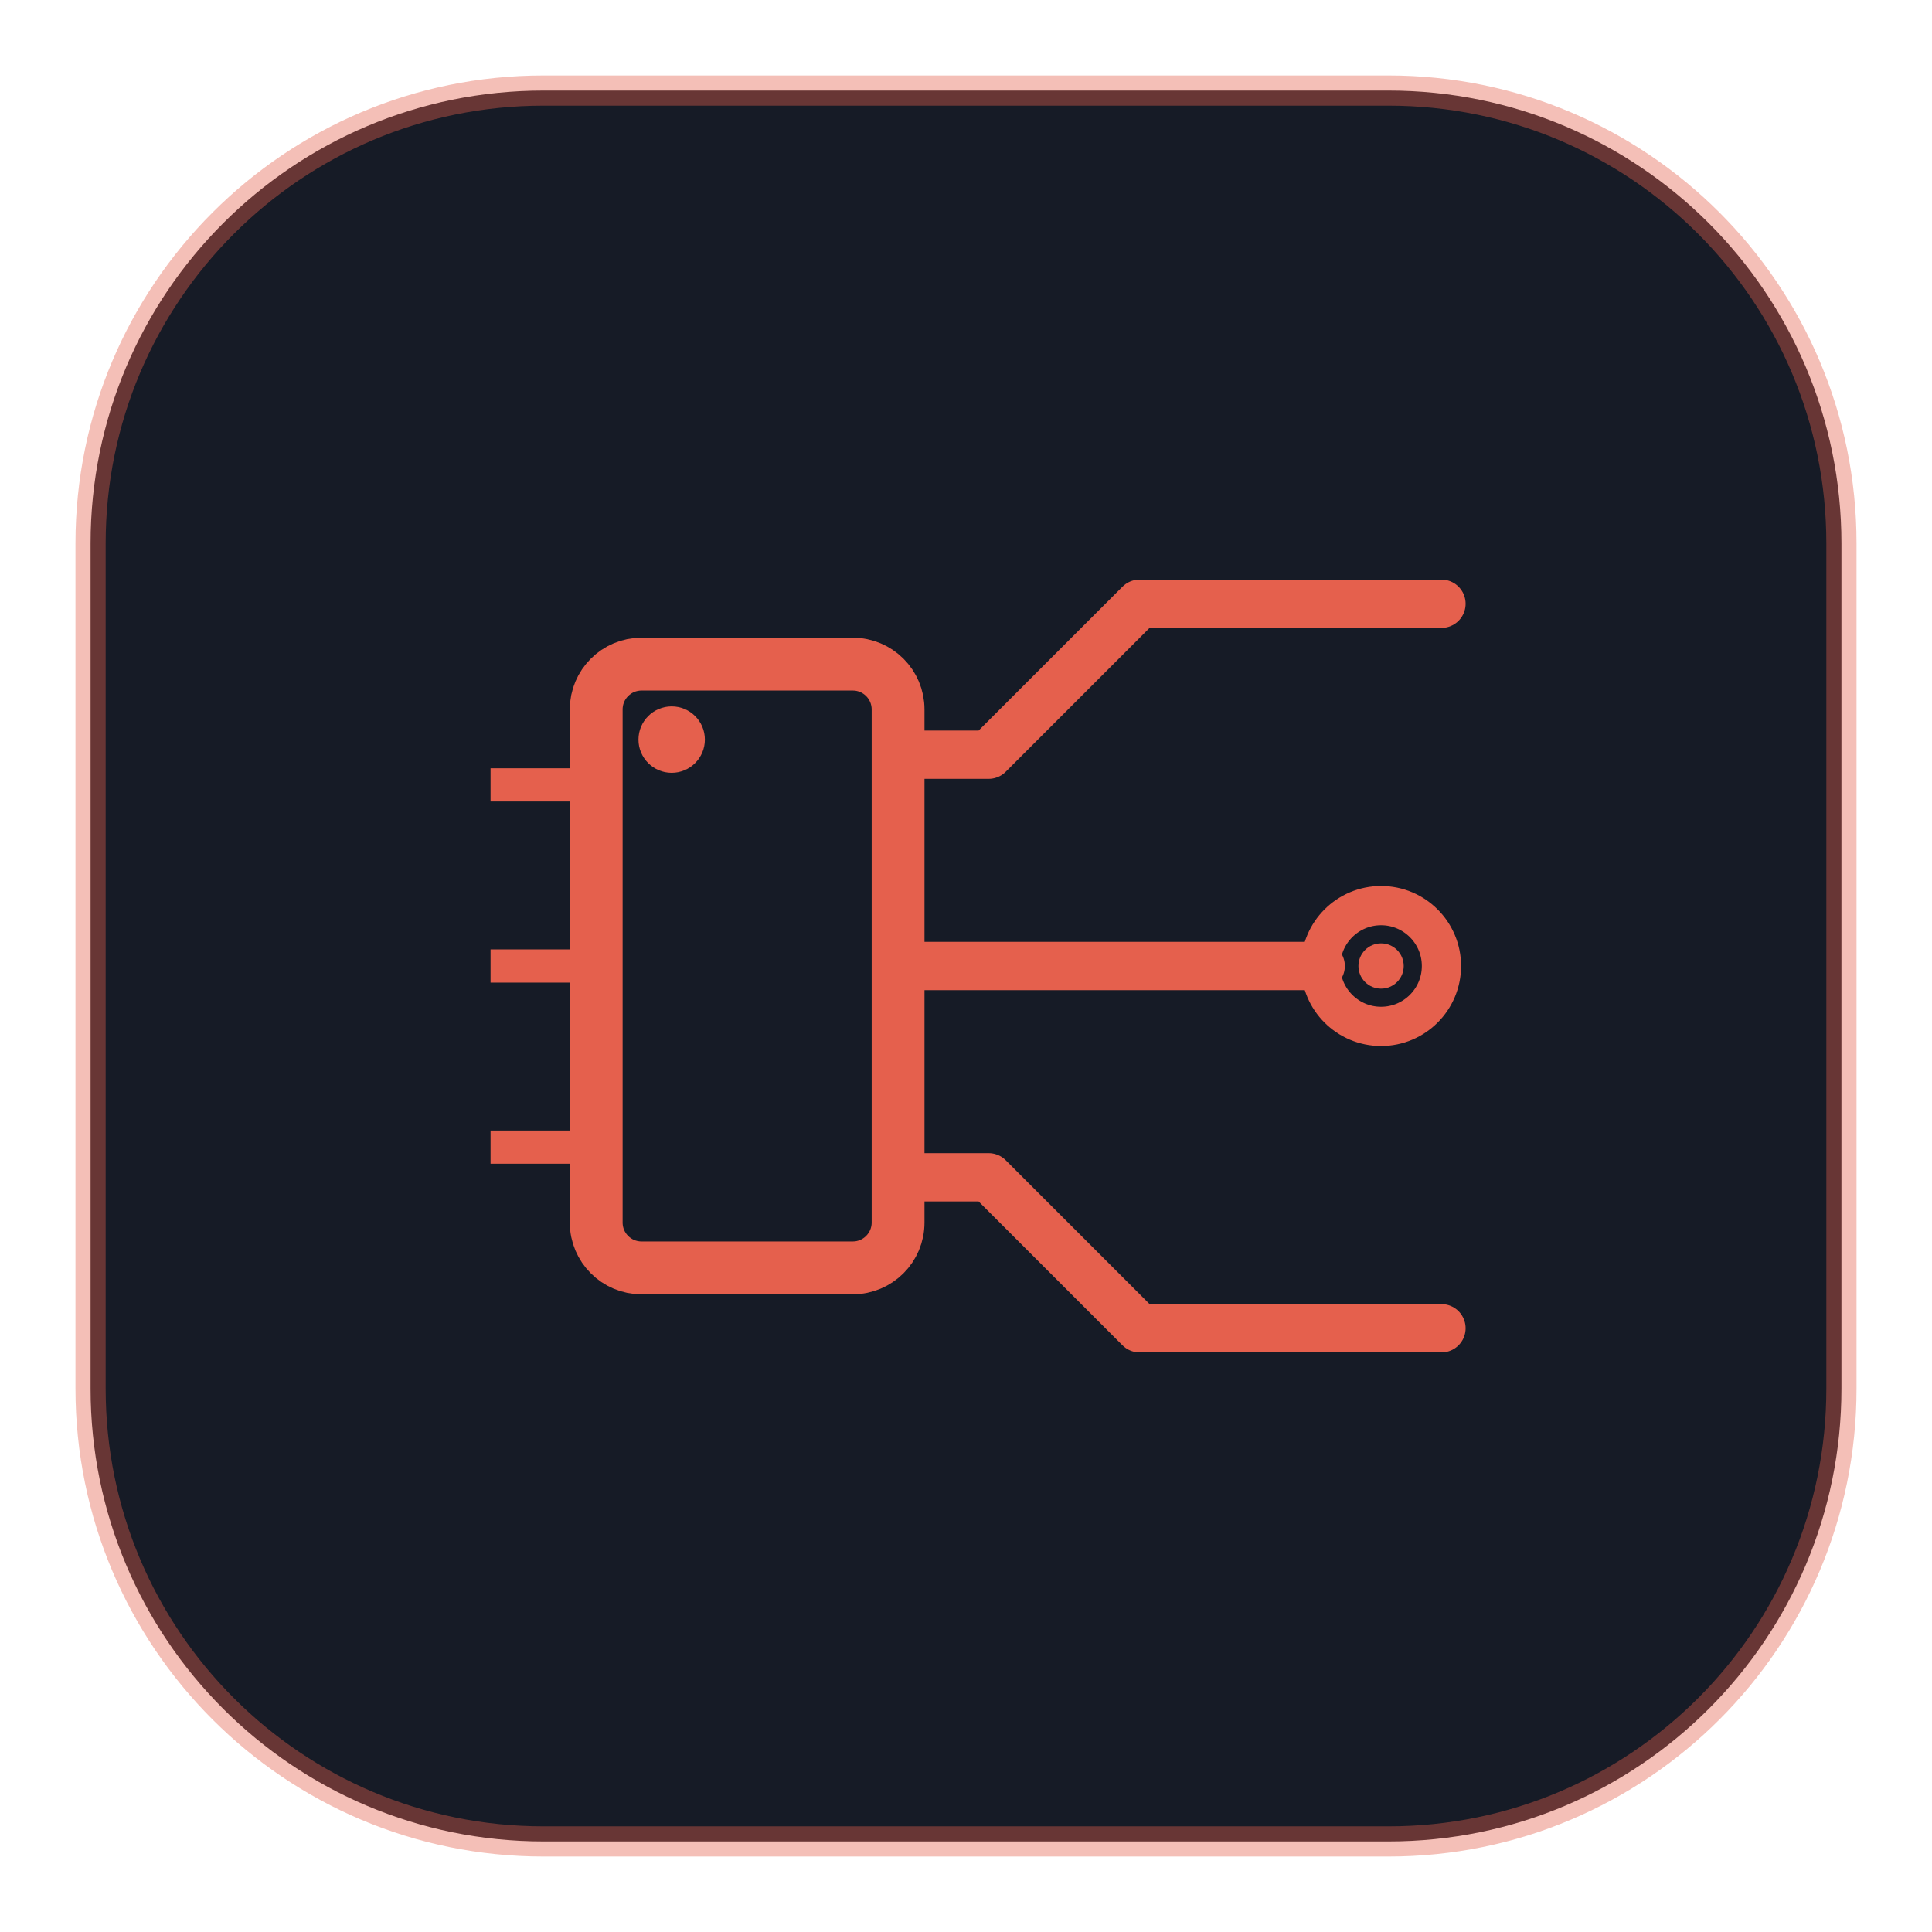
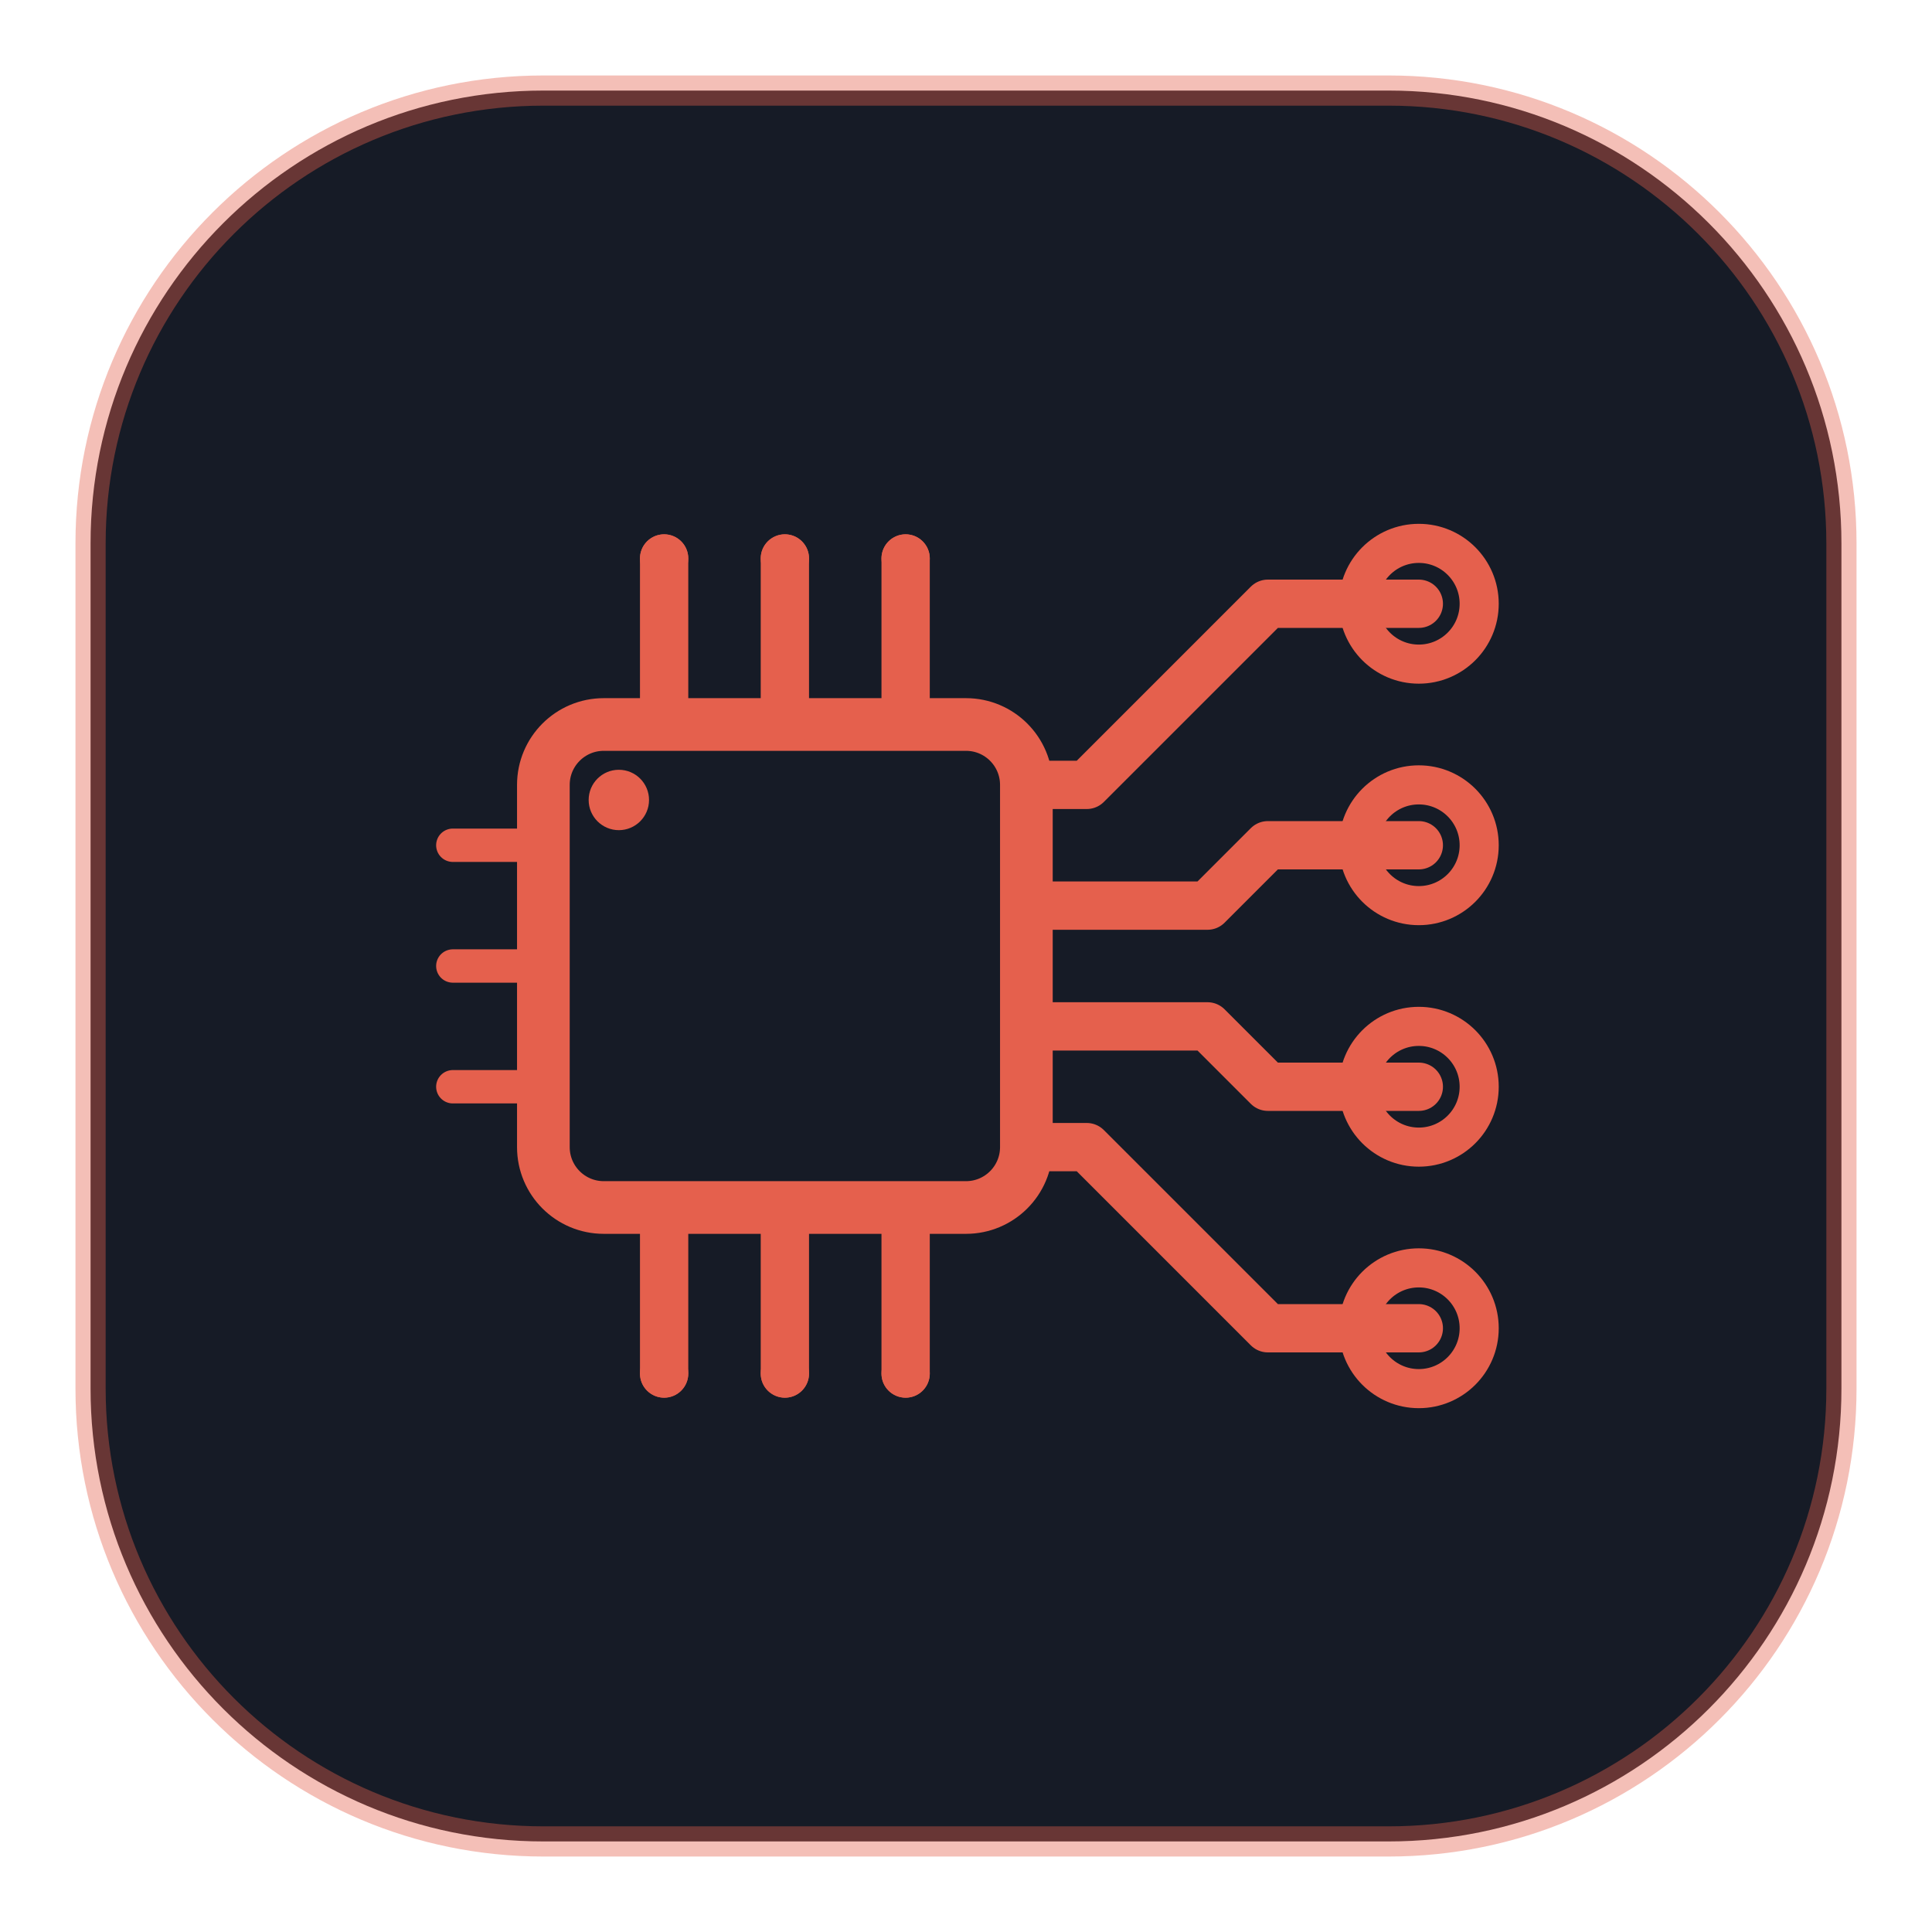
- <svg xmlns="http://www.w3.org/2000/svg" viewBox="0 0 128 128" width="128" height="128" role="img" aria-label="xmBoard — PCB fan-out: IC footprint, traces and a via (electronics / KiCAD)">
+ <svg xmlns="http://www.w3.org/2000/svg" viewBox="0 0 128 128" width="128" height="128" role="img" aria-label="xmBoard — PCB fan-out: quad IC, a structured trace fan to a via column with short top/bottom escapes (electronics / KiCAD)">
  <rect x="6" y="6" width="116" height="116" rx="30" fill="#161B26" stroke="#E5604D" stroke-opacity="0.4" stroke-width="2" />
-   <g transform="translate(1.5 0)">
-     <g stroke="#E5604D" fill="none" stroke-linecap="round" stroke-linejoin="round" stroke-width="3.2">
-       <path d="M58 50 H64 L74 40 H94" />
-       <path d="M58 64 H86" />
-       <path d="M58 78 H64 L74 88 H94" />
+   <g transform="translate(2 0)">
+     <rect x="34" y="48" width="32" height="32" rx="4" fill="none" stroke="#E5604D" stroke-width="3.49" />
+     <g stroke="#E5604D" stroke-width="2.21" stroke-linecap="round" stroke-linejoin="round">
+       <path d="M34 56 H28 M34 64 H28 M34 72 H28" />
    </g>
-     <rect x="38" y="44" width="20" height="40" rx="3" fill="none" stroke="#E5604D" stroke-width="3.5" />
-     <g stroke="#E5604D" stroke-width="2.2">
-       <path d="M38 52 H31 M38 64 H31 M38 76 H31" />
+     <circle cx="39" cy="53" r="2" fill="#E5604D" />
+     <g stroke="#E5604D" fill="none" stroke-linecap="round" stroke-linejoin="round" stroke-width="3.20">
+       <path d="M66 52 H70 L82 40 H92" />
+       <path d="M66 60 H78 L82 56 H92" />
+       <path d="M66 68 H78 L82 72 H92" />
+       <path d="M66 76 H70 L82 88 H92" />
+       <path d="M42 48 V37 M50 48 V37 M58 48 V37" />
+       <path d="M42 80 V91 M50 80 V91 M58 80 V91" />
    </g>
-     <circle cx="43" cy="49" r="2.2" fill="#E5604D" />
-     <circle cx="90" cy="64" r="4" fill="none" stroke="#E5604D" stroke-width="2.6" />
-     <circle cx="90" cy="64" r="1.5" fill="#E5604D" />
+     <circle cx="92" cy="40" r="4" fill="none" stroke="#E5604D" stroke-width="2.59" />
+     <circle cx="92" cy="40" r="1.5" fill="#E5604D" />
+     <circle cx="92" cy="56" r="4" fill="none" stroke="#E5604D" stroke-width="2.59" />
+     <circle cx="92" cy="56" r="1.5" fill="#E5604D" />
+     <circle cx="92" cy="72" r="4" fill="none" stroke="#E5604D" stroke-width="2.59" />
+     <circle cx="92" cy="72" r="1.5" fill="#E5604D" />
+     <circle cx="92" cy="88" r="4" fill="none" stroke="#E5604D" stroke-width="2.59" />
+     <circle cx="92" cy="88" r="1.5" fill="#E5604D" />
+     <g fill="#E5604D">
+       <circle cx="42" cy="37" r="1.6" />
+       <circle cx="50" cy="37" r="1.6" />
+       <circle cx="58" cy="37" r="1.6" />
+       <circle cx="42" cy="91" r="1.6" />
+       <circle cx="50" cy="91" r="1.6" />
+       <circle cx="58" cy="91" r="1.6" />
+     </g>
  </g>
</svg>
